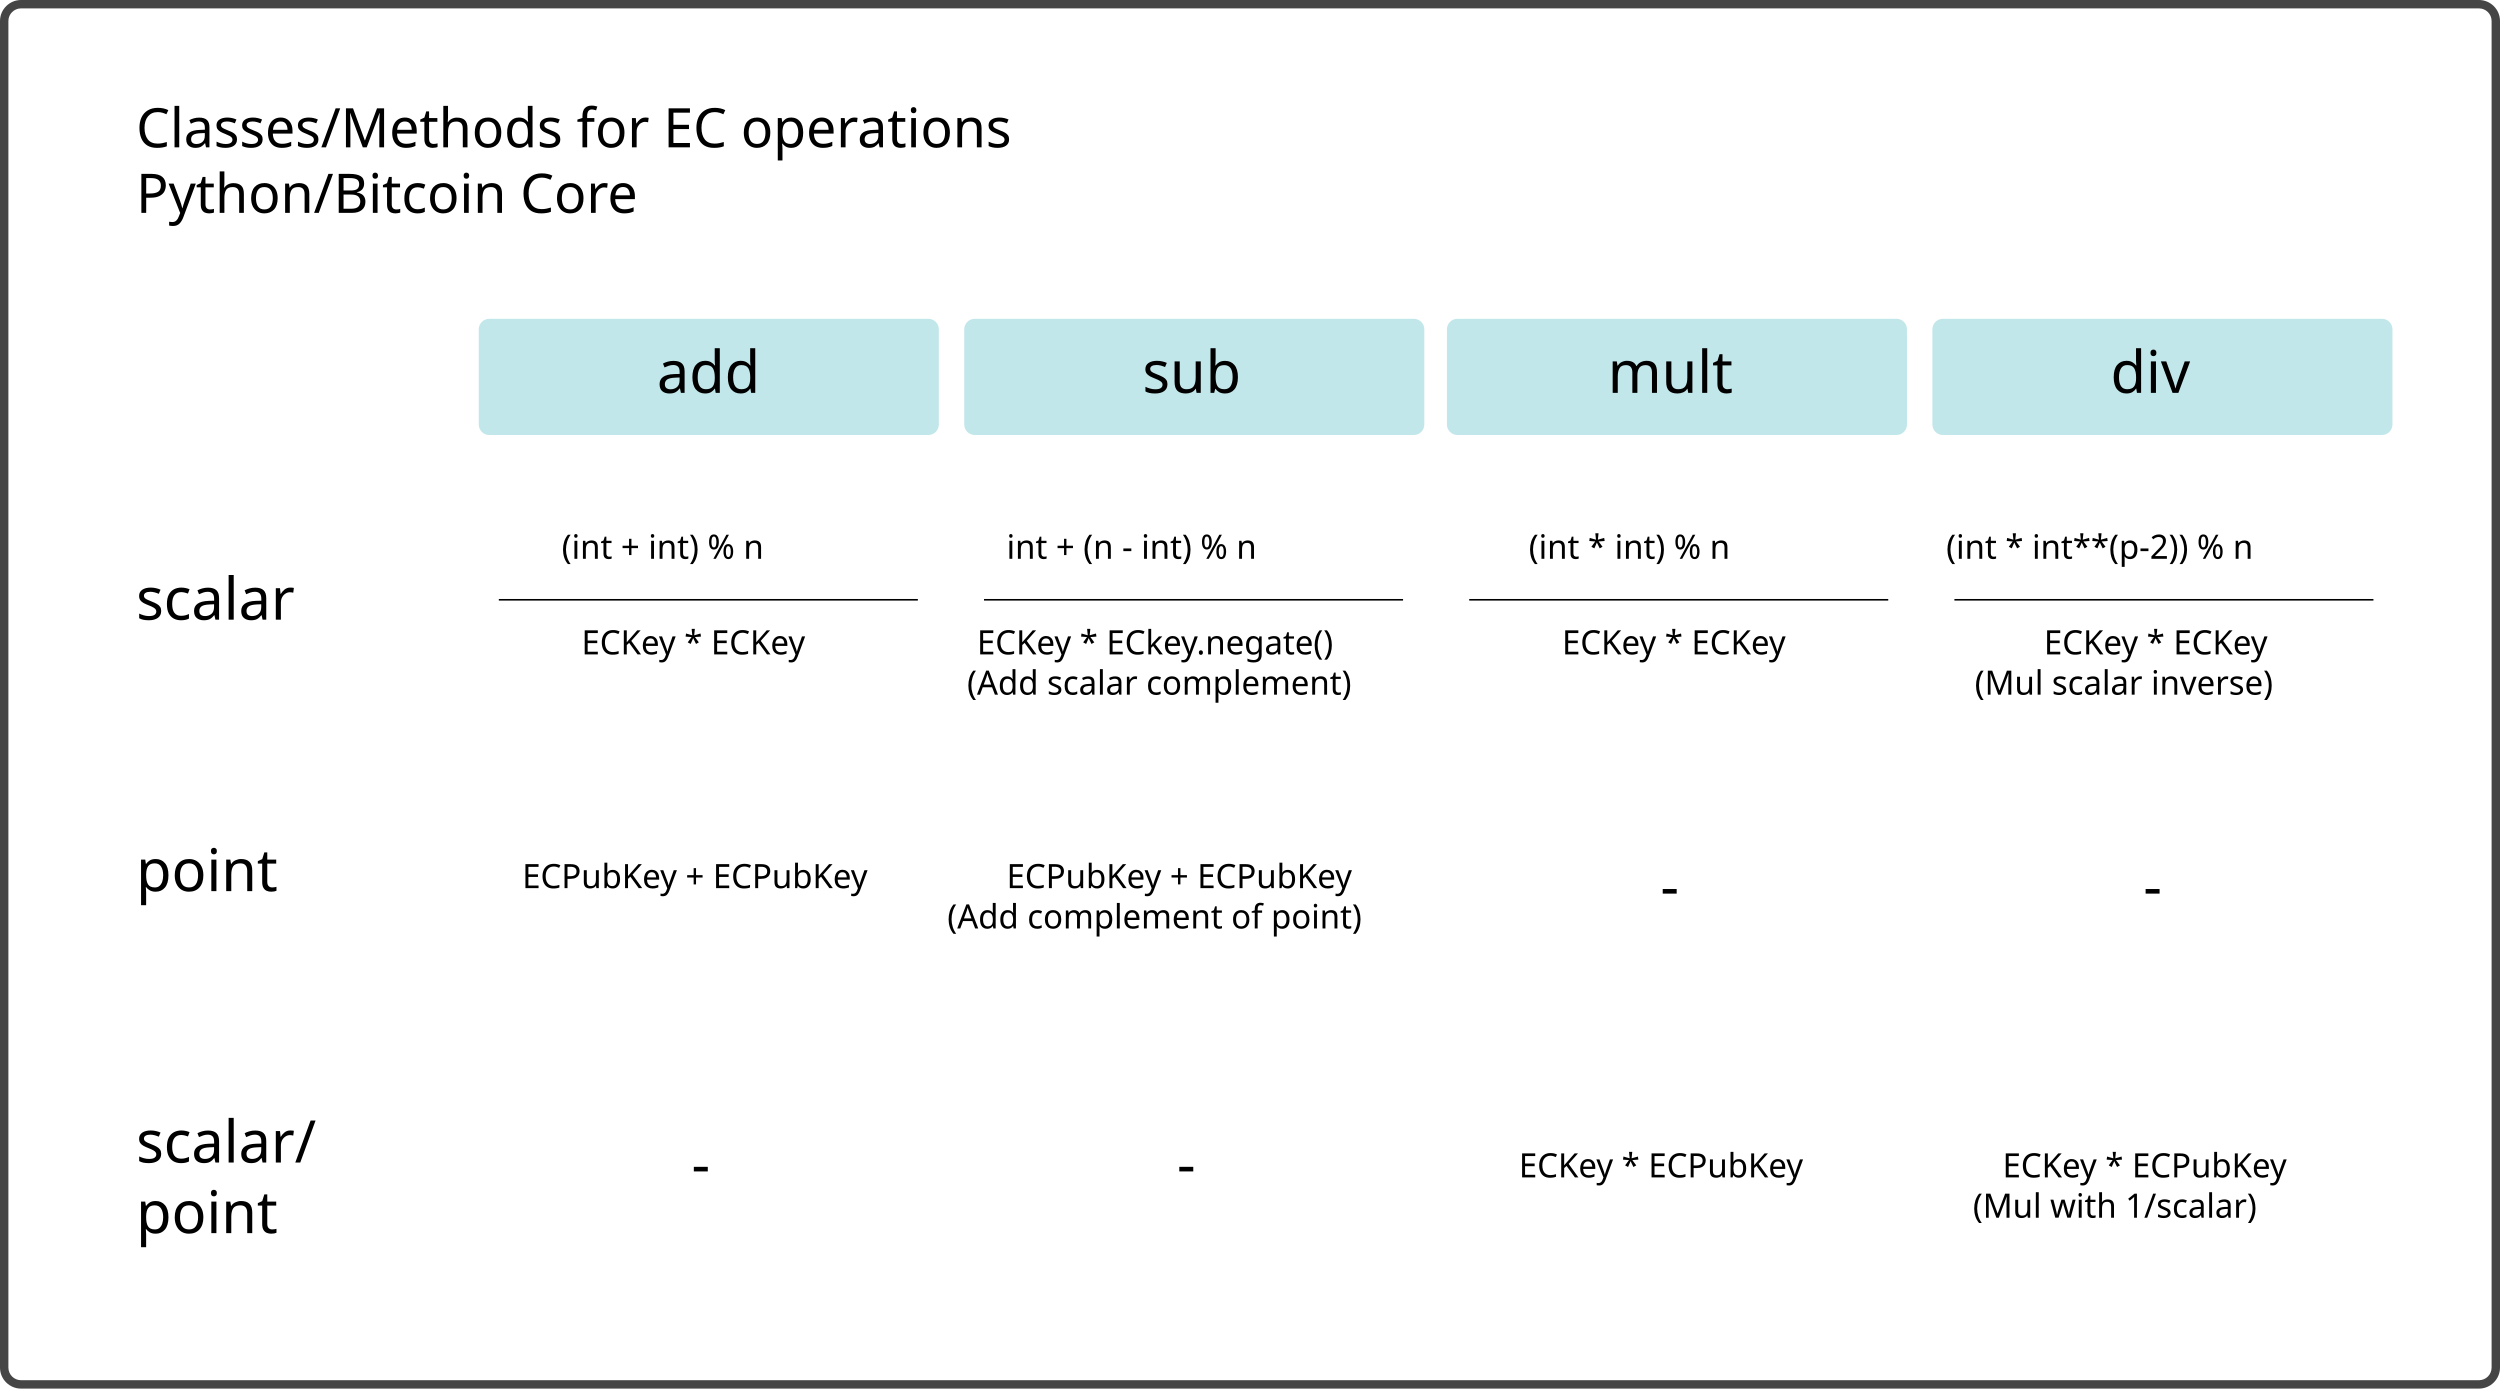
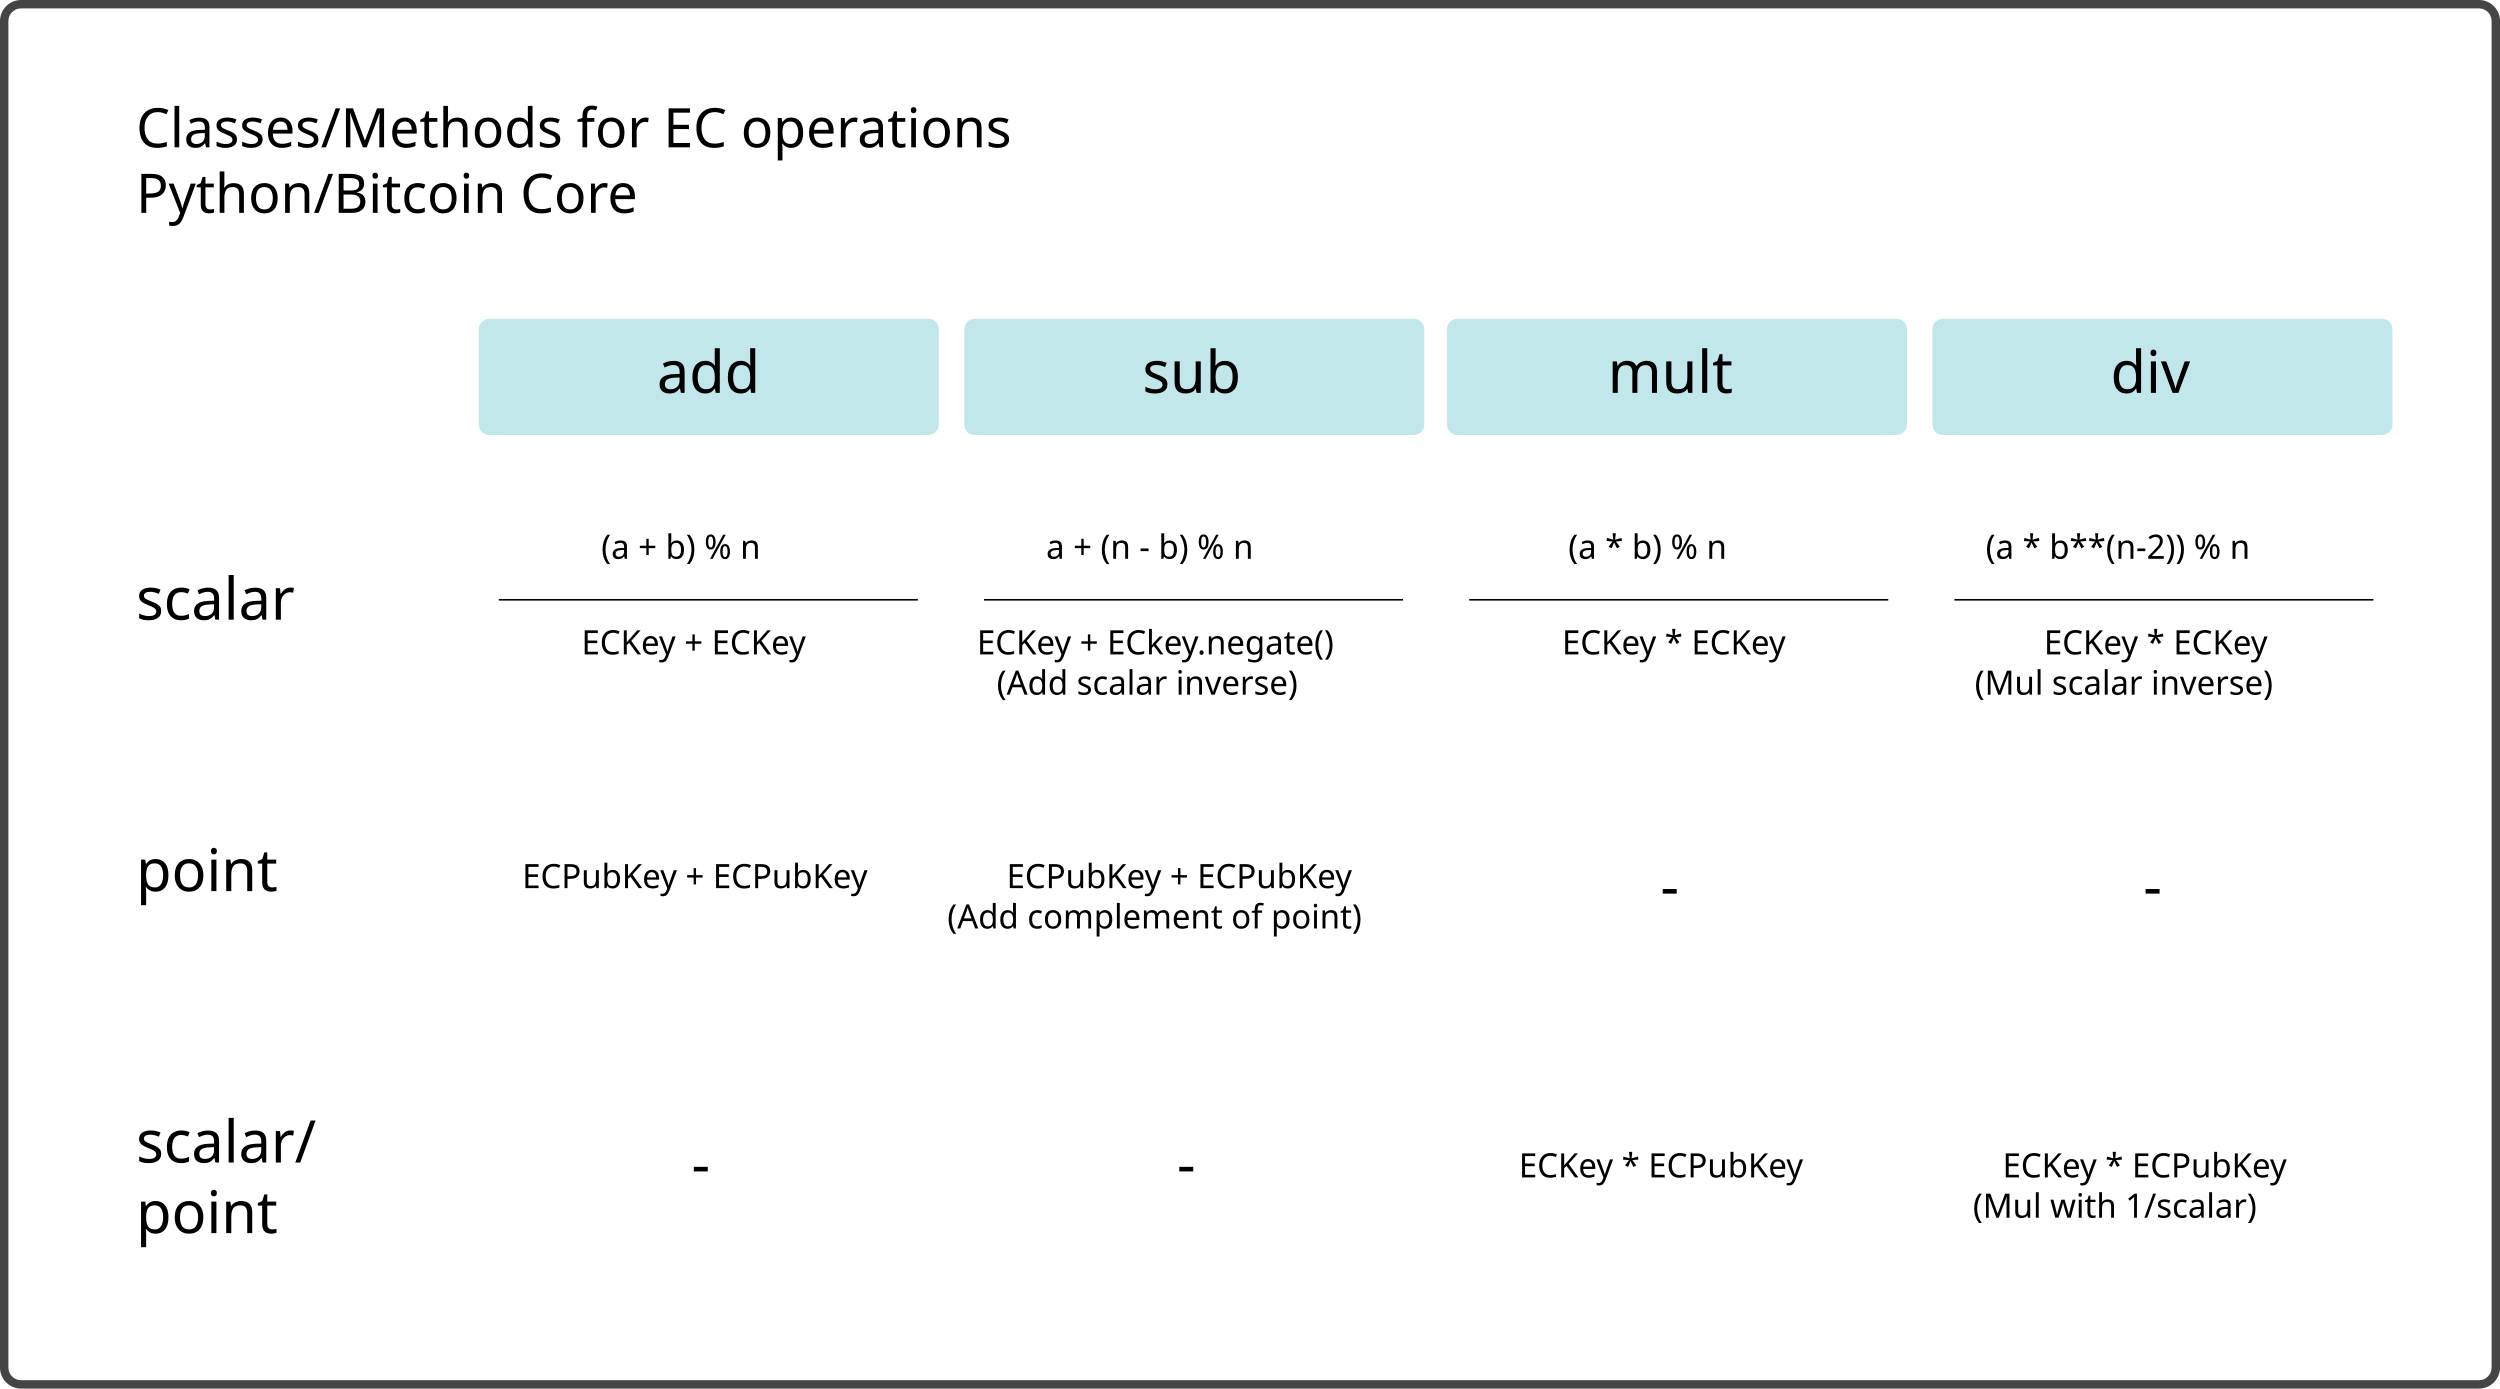
<svg xmlns="http://www.w3.org/2000/svg" version="1.1" id="TapTree-2.1" x="0px" y="0px" width="595.28px" height="330.643px" viewBox="0 0 595.28 330.643" enable-background="new 0 0 595.28 330.643" xml:space="preserve">
  <g>
    <path fill="#454545" d="M590.28,2c1.654,0,3,1.346,3,3v320.643c0,1.654-1.346,3-3,3H5c-1.654,0-3-1.346-3-3V5c0-1.654,1.346-3,3-3   H590.28 M590.28,0H5C2.25,0,0,2.25,0,5v320.643c0,2.75,2.25,5,5,5h585.28c2.75,0,5-2.25,5-5V5C595.28,2.25,593.03,0,590.28,0   L590.28,0z" />
  </g>
  <g>
    <rect x="32.422" y="25.333" fill="none" width="416.578" height="35.333" />
    <text transform="matrix(0.9799 0 0 1 32.4224 35.0835)">
      <tspan x="0" y="0" font-family="'RobotoMono-Bold'" font-size="13">Classes/Methods for EC operations</tspan>
      <tspan x="0" y="15.6" font-family="'RobotoMono-Light'" font-size="13">Python/Bitcoin Core</tspan>
    </text>
  </g>
  <g opacity="0.65">
    <path fill="#A1DADE" d="M223.551,101.086c0,1.371-1.122,2.492-2.492,2.492H116.492c-1.371,0-2.492-1.122-2.492-2.492V78.405   c0-1.371,1.122-2.492,2.492-2.492h104.566c1.371,0,2.492,1.122,2.492,2.492V101.086z" />
  </g>
  <g opacity="0.65">
    <path fill="#A1DADE" d="M339.148,101.086c0,1.371-1.121,2.492-2.492,2.492H232.09c-1.371,0-2.492-1.122-2.492-2.492V78.405   c0-1.371,1.122-2.492,2.492-2.492h104.566c1.371,0,2.492,1.122,2.492,2.492V101.086z" />
  </g>
  <g opacity="0.65">
    <path fill="#A1DADE" d="M454.076,101.086c0,1.371-1.121,2.492-2.492,2.492H347.018c-1.371,0-2.492-1.122-2.492-2.492V78.405   c0-1.371,1.121-2.492,2.492-2.492h104.566c1.371,0,2.492,1.122,2.492,2.492V101.086z" />
  </g>
  <g opacity="0.65">
    <path fill="#A1DADE" d="M569.674,101.086c0,1.371-1.121,2.492-2.492,2.492H462.616c-1.371,0-2.492-1.122-2.492-2.492V78.405   c0-1.371,1.121-2.492,2.492-2.492h104.565c1.371,0,2.492,1.122,2.492,2.492V101.086z" />
  </g>
  <g>
    <rect x="123.775" y="83.053" fill="none" width="90" height="19.525" />
    <text transform="matrix(0.9799 0 0 1 156.4268 93.5532)" font-family="'RobotoMono-Bold'" font-size="14">add</text>
  </g>
  <g>
    <rect x="32.422" y="137.053" fill="none" width="58" height="19.525" />
    <text transform="matrix(0.9799 0 0 1 32.4224 147.5532)" font-family="'RobotoMono-Bold'" font-size="14">scalar</text>
  </g>
  <g>
    <rect x="108.775" y="127.053" fill="none" width="120.525" height="13" />
-     <text transform="matrix(0.9799 0 0 1 133.7559 133.0532)" font-family="'RobotoMono-Bold'" font-size="8">(int + int) % n</text>
+     <text transform="matrix(0.9799 0 0 1 143.1646 133.0532)" font-family="'RobotoMono-Bold'" font-size="8">(a + b) % n</text>
  </g>
  <g>
    <rect x="105.676" y="149.816" fill="none" width="126.725" height="24.684" />
-     <text transform="matrix(0.9799 0 0 1 138.4604 155.8159)" font-family="'RobotoMono-Bold'" font-size="8">ECKey * ECKey</text>
+     <text transform="matrix(0.9799 0 0 1 138.4604 155.8159)" font-family="'RobotoMono-Bold'" font-size="8">ECKey + ECKey</text>
  </g>
  <g>
    <rect x="221.011" y="149.816" fill="none" width="126.725" height="24.684" />
    <text transform="matrix(0.9799 0 0 1 232.626 155.8159)">
-       <tspan x="0" y="0" font-family="'RobotoMono-Bold'" font-size="8">ECKey * ECkey.negate()</tspan>
-       <tspan x="-2.4" y="9.6" font-family="'RobotoMono-Regular'" font-size="8">(Add scalar complement)</tspan>
+       <tspan x="0" y="0" font-family="'RobotoMono-Bold'" font-size="8">ECKey + ECkey.negate()</tspan>
+       <tspan x="4.801" y="9.6" font-family="'RobotoMono-Regular'" font-size="8">(Add scalar inverse)</tspan>
    </text>
  </g>
  <g>
    <rect x="453.895" y="149.816" fill="none" width="126.725" height="24.684" />
    <text transform="matrix(0.9799 0 0 1 486.6797 155.8159)">
      <tspan x="0" y="0" font-family="'RobotoMono-Bold'" font-size="8">ECKey * ECKey</tspan>
      <tspan x="-16.804" y="9.6" font-family="'RobotoMono-Regular'" font-size="8">(Mul scalar inverse)</tspan>
    </text>
  </g>
  <g>
    <rect x="339.148" y="149.816" fill="none" width="126.725" height="24.684" />
    <text transform="matrix(0.9799 0 0 1 371.9336 155.8159)" font-family="'RobotoMono-Bold'" font-size="8">ECKey * ECKey</text>
  </g>
  <g>
    <rect x="339.038" y="127.053" fill="none" width="120.525" height="13" />
-     <text transform="matrix(0.9799 0 0 1 364.0186 133.0532)" font-family="'RobotoMono-Bold'" font-size="8">(int * int) % n</text>
+     <text transform="matrix(0.9799 0 0 1 373.4277 133.0532)" font-family="'RobotoMono-Bold'" font-size="8">(a * b) % n</text>
  </g>
  <g>
    <rect x="335.938" y="274.355" fill="none" width="126.725" height="24.684" />
    <text transform="matrix(0.9799 0 0 1 361.666 280.3555)" font-family="'RobotoMono-Bold'" font-size="8">ECKey * ECPubKey</text>
  </g>
  <g>
    <rect x="451.102" y="274.355" fill="none" width="126.725" height="24.684" />
    <text transform="matrix(0.9799 0 0 1 476.8301 280.3555)">
      <tspan x="0" y="0" font-family="'RobotoMono-Bold'" font-size="8">ECKey * ECPubKey</tspan>
      <tspan x="-7.201" y="9.6" font-family="'RobotoMono-Regular'" font-size="8">(Mul with 1/scalar)</tspan>
    </text>
  </g>
  <g>
    <rect x="105.676" y="205.483" fill="none" width="126.725" height="24.684" />
    <text transform="matrix(0.9799 0 0 1 124.3472 211.4829)" font-family="'RobotoMono-Bold'" font-size="8">ECPubKey + ECPubKey</text>
  </g>
  <g>
    <rect x="221.011" y="205.483" fill="none" width="126.725" height="24.684" />
    <text transform="matrix(0.9799 0 0 1 239.6821 211.4829)">
      <tspan x="0" y="0" font-family="'RobotoMono-Bold'" font-size="8">ECPubKey + ECPubKey</tspan>
      <tspan x="-14.404" y="9.6" font-family="'RobotoMono-Regular'" font-size="8">(Add complement of point)</tspan>
    </text>
  </g>
  <g>
    <rect x="344.473" y="205.483" fill="none" width="110.014" height="24.684" />
    <text transform="matrix(0.9799 0 0 1 395.3633 215.9829)" font-family="'RobotoMono-Bold'" font-size="14">-</text>
  </g>
  <g>
    <rect x="460.66" y="205.483" fill="none" width="107.607" height="24.684" />
    <text transform="matrix(0.9799 0 0 1 510.3477 215.9829)" font-family="'RobotoMono-Bold'" font-size="14">-</text>
  </g>
  <g>
    <rect x="454.895" y="127.053" fill="none" width="120.525" height="13" />
-     <text transform="matrix(0.9799 0 0 1 463.4102 133.0532)" font-family="'RobotoMono-Bold'" font-size="8">(int * int**(p-2)) % n</text>
+     <text transform="matrix(0.9799 0 0 1 472.8184 133.0532)" font-family="'RobotoMono-Bold'" font-size="8">(a * b**(n-2)) % n</text>
  </g>
  <g>
    <rect x="224.11" y="127.053" fill="none" width="120.525" height="13" />
-     <text transform="matrix(0.9799 0 0 1 239.6821 133.0532)" font-family="'RobotoMono-Bold'" font-size="8">int + (n - int) % n</text>
+     <text transform="matrix(0.9799 0 0 1 249.0908 133.0532)" font-family="'RobotoMono-Bold'" font-size="8">a + (n - b) % n</text>
  </g>
  <g>
    <rect x="139.775" y="271.633" fill="none" width="58" height="19.525" />
    <text transform="matrix(0.9799 0 0 1 164.6592 282.1333)" font-family="'RobotoMono-Bold'" font-size="14">-</text>
  </g>
  <g>
    <rect x="255.373" y="271.633" fill="none" width="58" height="19.525" />
    <text transform="matrix(0.9799 0 0 1 280.2568 282.1333)" font-family="'RobotoMono-Bold'" font-size="14">-</text>
  </g>
  <g>
    <rect x="32.422" y="201.686" fill="none" width="58" height="19.525" />
    <text transform="matrix(0.9799 0 0 1 32.4224 212.1855)" font-family="'RobotoMono-Bold'" font-size="14">point</text>
  </g>
  <g>
    <rect x="32.422" y="266.317" fill="none" width="58" height="49.683" />
    <text transform="matrix(0.9799 0 0 1 32.4224 276.8174)">
      <tspan x="0" y="0" font-family="'RobotoMono-Bold'" font-size="14">scalar/</tspan>
      <tspan x="0" y="16.8" font-family="'RobotoMono-Bold'" font-size="14">point</tspan>
    </text>
  </g>
  <g>
    <rect x="239.373" y="83.053" fill="none" width="90" height="19.525" />
    <text transform="matrix(0.9799 0 0 1 272.0244 93.5532)" font-family="'RobotoMono-Bold'" font-size="14">sub</text>
  </g>
  <g>
    <rect x="354.301" y="83.053" fill="none" width="90" height="23.525" />
    <text transform="matrix(0.9799 0 0 1 382.8359 93.5532)" font-family="'RobotoMono-Bold'" font-size="14">mult</text>
  </g>
  <g>
    <rect x="469.898" y="83.053" fill="none" width="90" height="23.525" />
    <text transform="matrix(0.9799 0 0 1 502.5498 93.5532)" font-family="'RobotoMono-Bold'" font-size="14">div</text>
  </g>
  <line fill="none" stroke="#000000" stroke-width="0.382" stroke-miterlimit="10" x1="118.775" y1="142.816" x2="218.551" y2="142.816" />
  <line fill="none" stroke="#000000" stroke-width="0.382" stroke-miterlimit="10" x1="234.307" y1="142.816" x2="334.082" y2="142.816" />
  <line fill="none" stroke="#000000" stroke-width="0.382" stroke-miterlimit="10" x1="349.838" y1="142.816" x2="449.613" y2="142.816" />
  <line fill="none" stroke="#000000" stroke-width="0.382" stroke-miterlimit="10" x1="465.369" y1="142.816" x2="565.145" y2="142.816" />
</svg>
